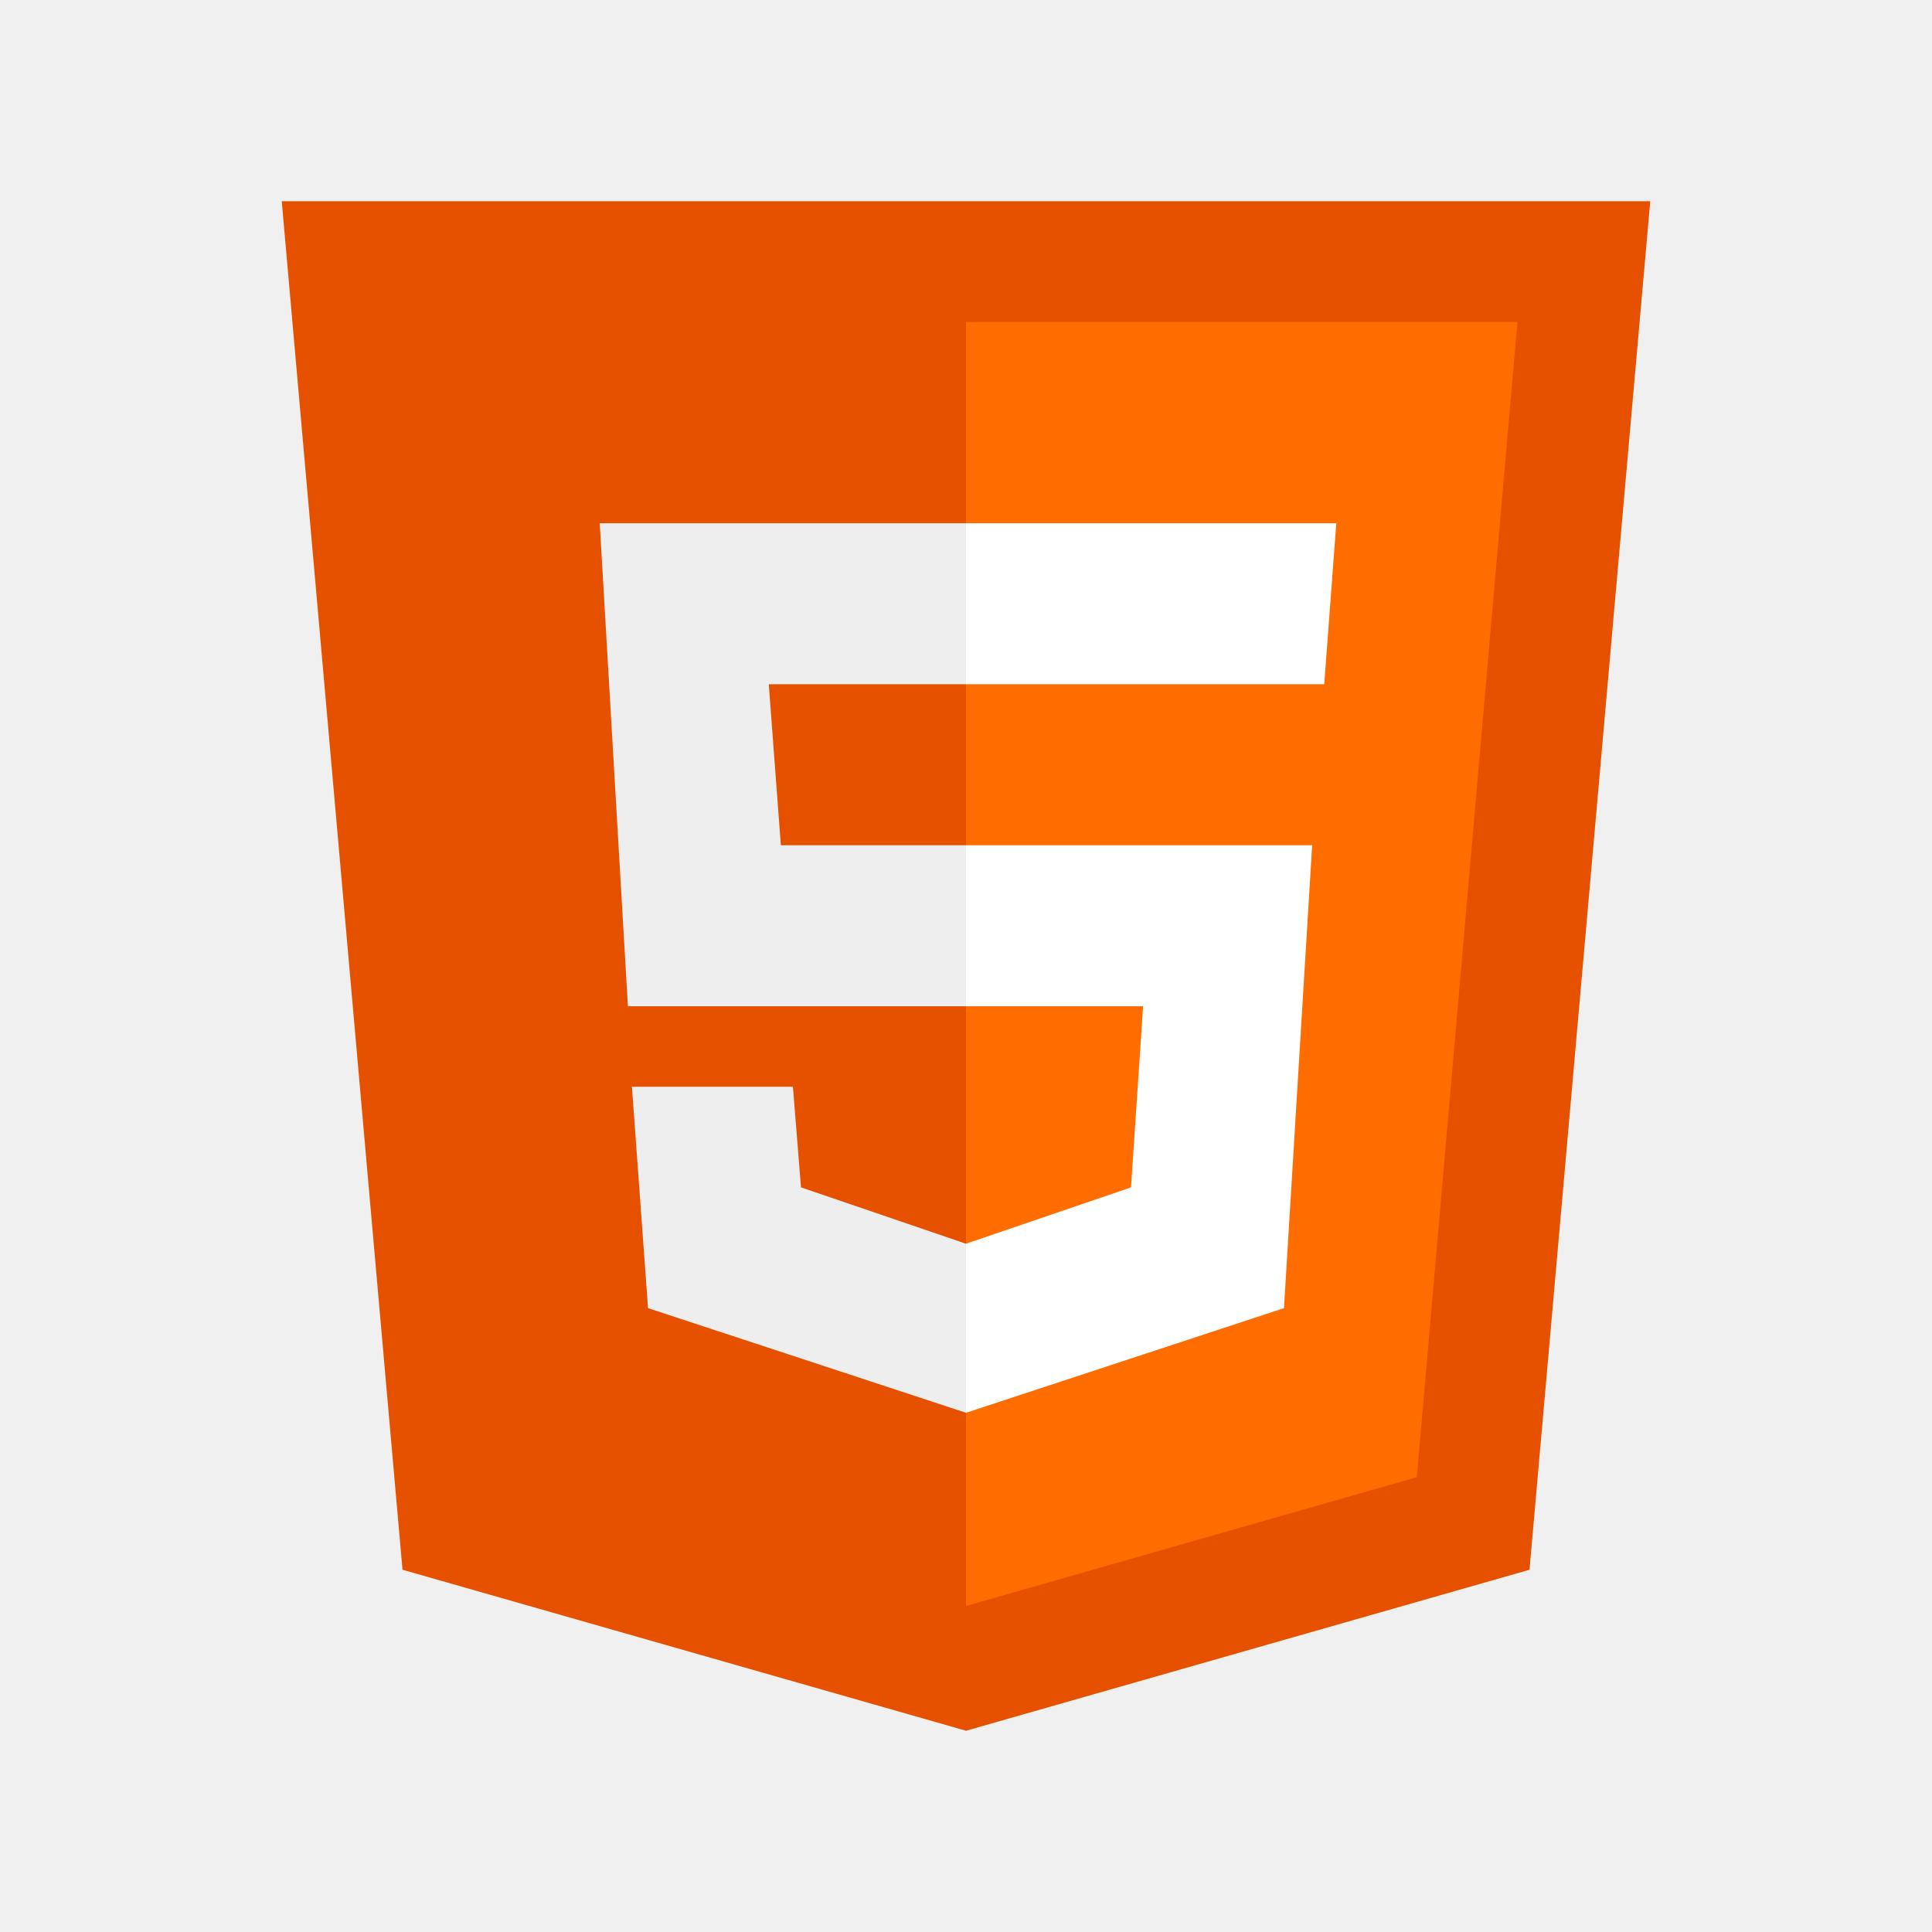
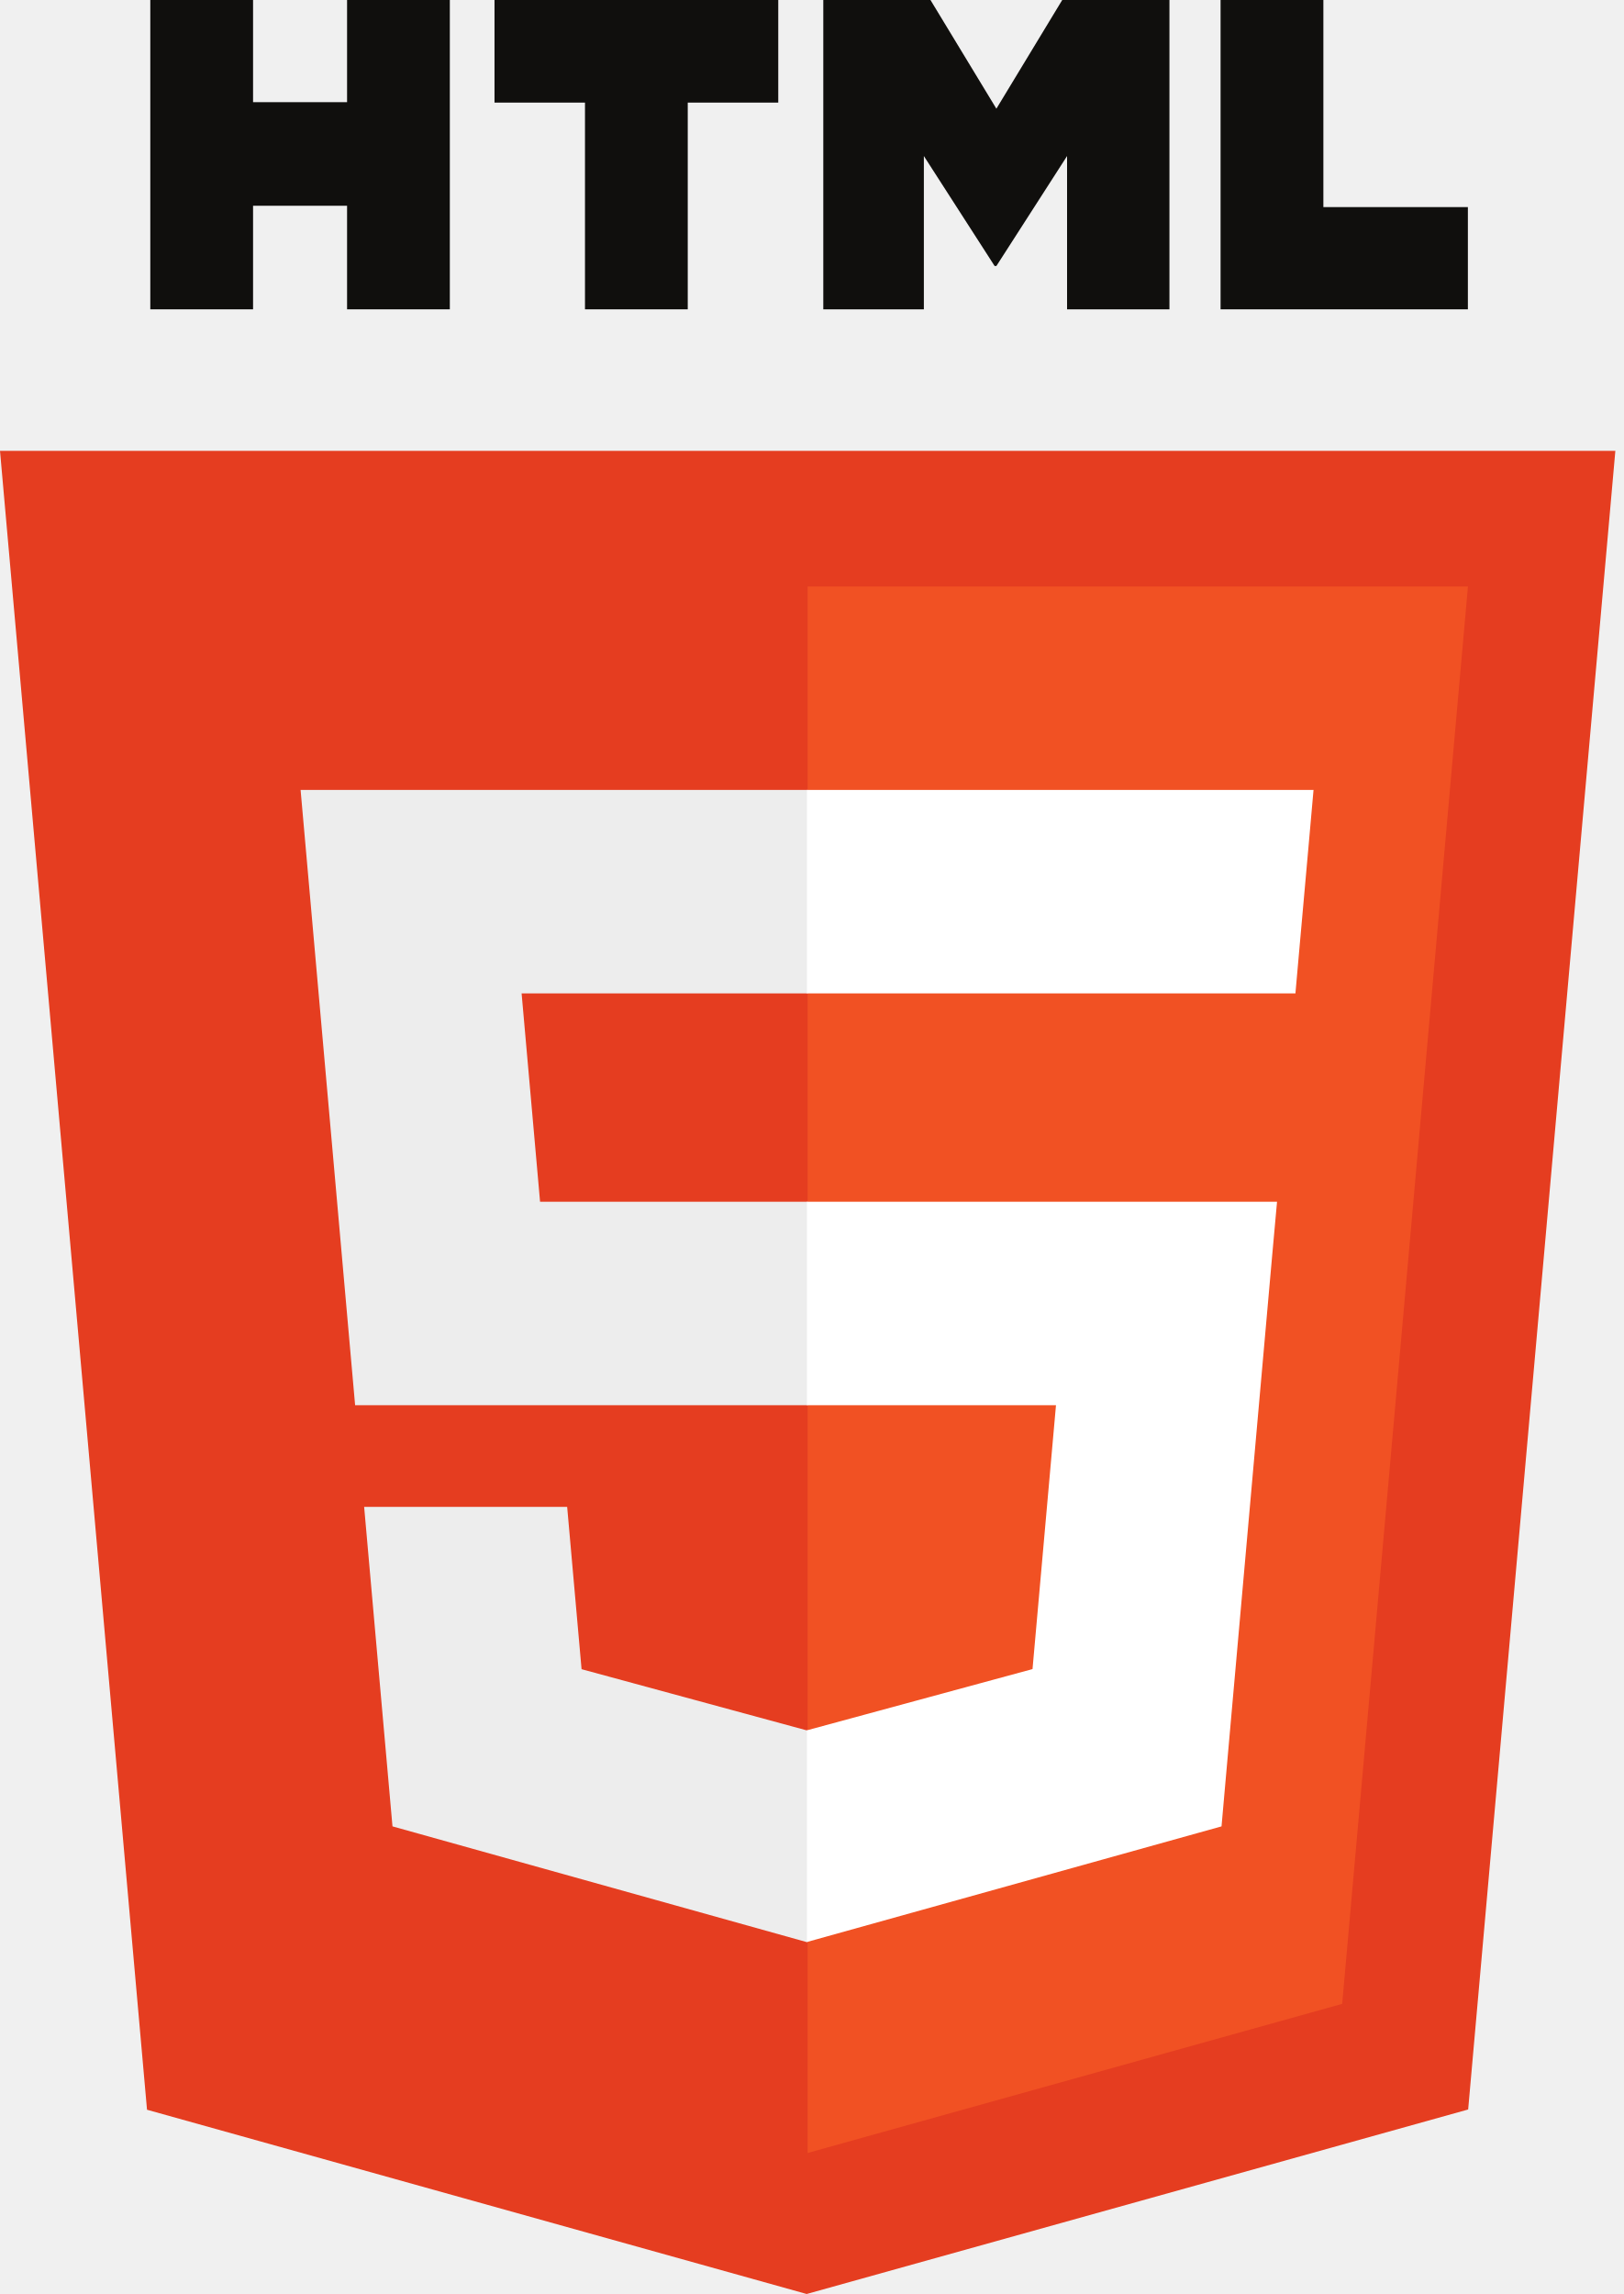
- <svg xmlns="http://www.w3.org/2000/svg" viewBox="0 0 48 48" width="48px" height="48px">
-   <path fill="#E65100" d="M41,5H7l3,34l14,4l14-4L41,5L41,5z" />
-   <path fill="#FF6D00" d="M24 8L24 39.9 35.2 36.7 37.7 8z" />
-   <path fill="#FFF" d="M24,25v-4h8.6l-0.7,11.5L24,35.1v-4.2l4.1-1.4l0.3-4.5H24z M32.9,17l0.3-4H24v4H32.9z" />
-   <path fill="#EEE" d="M24,30.9v4.2l-7.9-2.6L15.7,27h4l0.2,2.5L24,30.9z M19.1,17H24v-4h-9.1l0.7,12H24v-4h-4.6L19.1,17z" />
+ <svg xmlns="http://www.w3.org/2000/svg" width="46" height="65" viewBox="0 0 46 65" fill="none">
+   <path d="M4.166 59.779L0 12.774H45.775L41.604 59.772L22.859 65L4.166 59.779Z" fill="#E53D20" />
+   <path d="M22.887 61.004L38.034 56.779L41.598 16.617H22.887V61.004Z" fill="#F15123" />
+   <path d="M22.887 34.051H15.304L14.781 28.148H22.887V22.383H22.867H8.518L8.655 23.929L10.063 39.816H22.887V34.051Z" fill="#EDEDED" />
+   <path d="M22.887 49.023L22.862 49.03L16.48 47.296L16.072 42.698H12.971H10.319L11.122 51.75L22.861 55.029L22.887 55.021V49.023Z" fill="#EDEDED" />
+   <path d="M4.259 4.1008e-05H7.171V2.895H9.835V4.1008e-05H12.747V8.765H9.835V5.83H7.171V8.765H4.259V4.1008e-05H4.259Z" fill="#100F0D" />
+   <path d="M16.577 2.907H14.013V4.1008e-05H22.054V2.907H19.489V8.765H16.577V2.907H16.577Z" fill="#100F0D" />
+   <path d="M23.33 4.1008e-05H26.367L28.235 3.08L30.101 4.1008e-05H33.139V8.765H30.238V4.421L28.235 7.537H28.185L26.18 4.421V8.765H23.33V4.1008e-05Z" fill="#100F0D" />
+   <path d="M34.588 4.1008e-05H37.501V5.868H41.596V8.765H34.588V4.1008e-05Z" fill="#100F0D" />
+   <path d="M22.867 34.051V39.816H29.924L29.259 47.293L22.867 49.028V55.026L34.615 51.75L34.701 50.776L36.048 35.599L36.188 34.051H34.644H22.867Z" fill="white" />
+   <path d="M22.867 22.383V28.148H36.691H36.709L36.824 26.852L37.085 23.929L37.222 22.383H22.867Z" fill="white" />
</svg>
